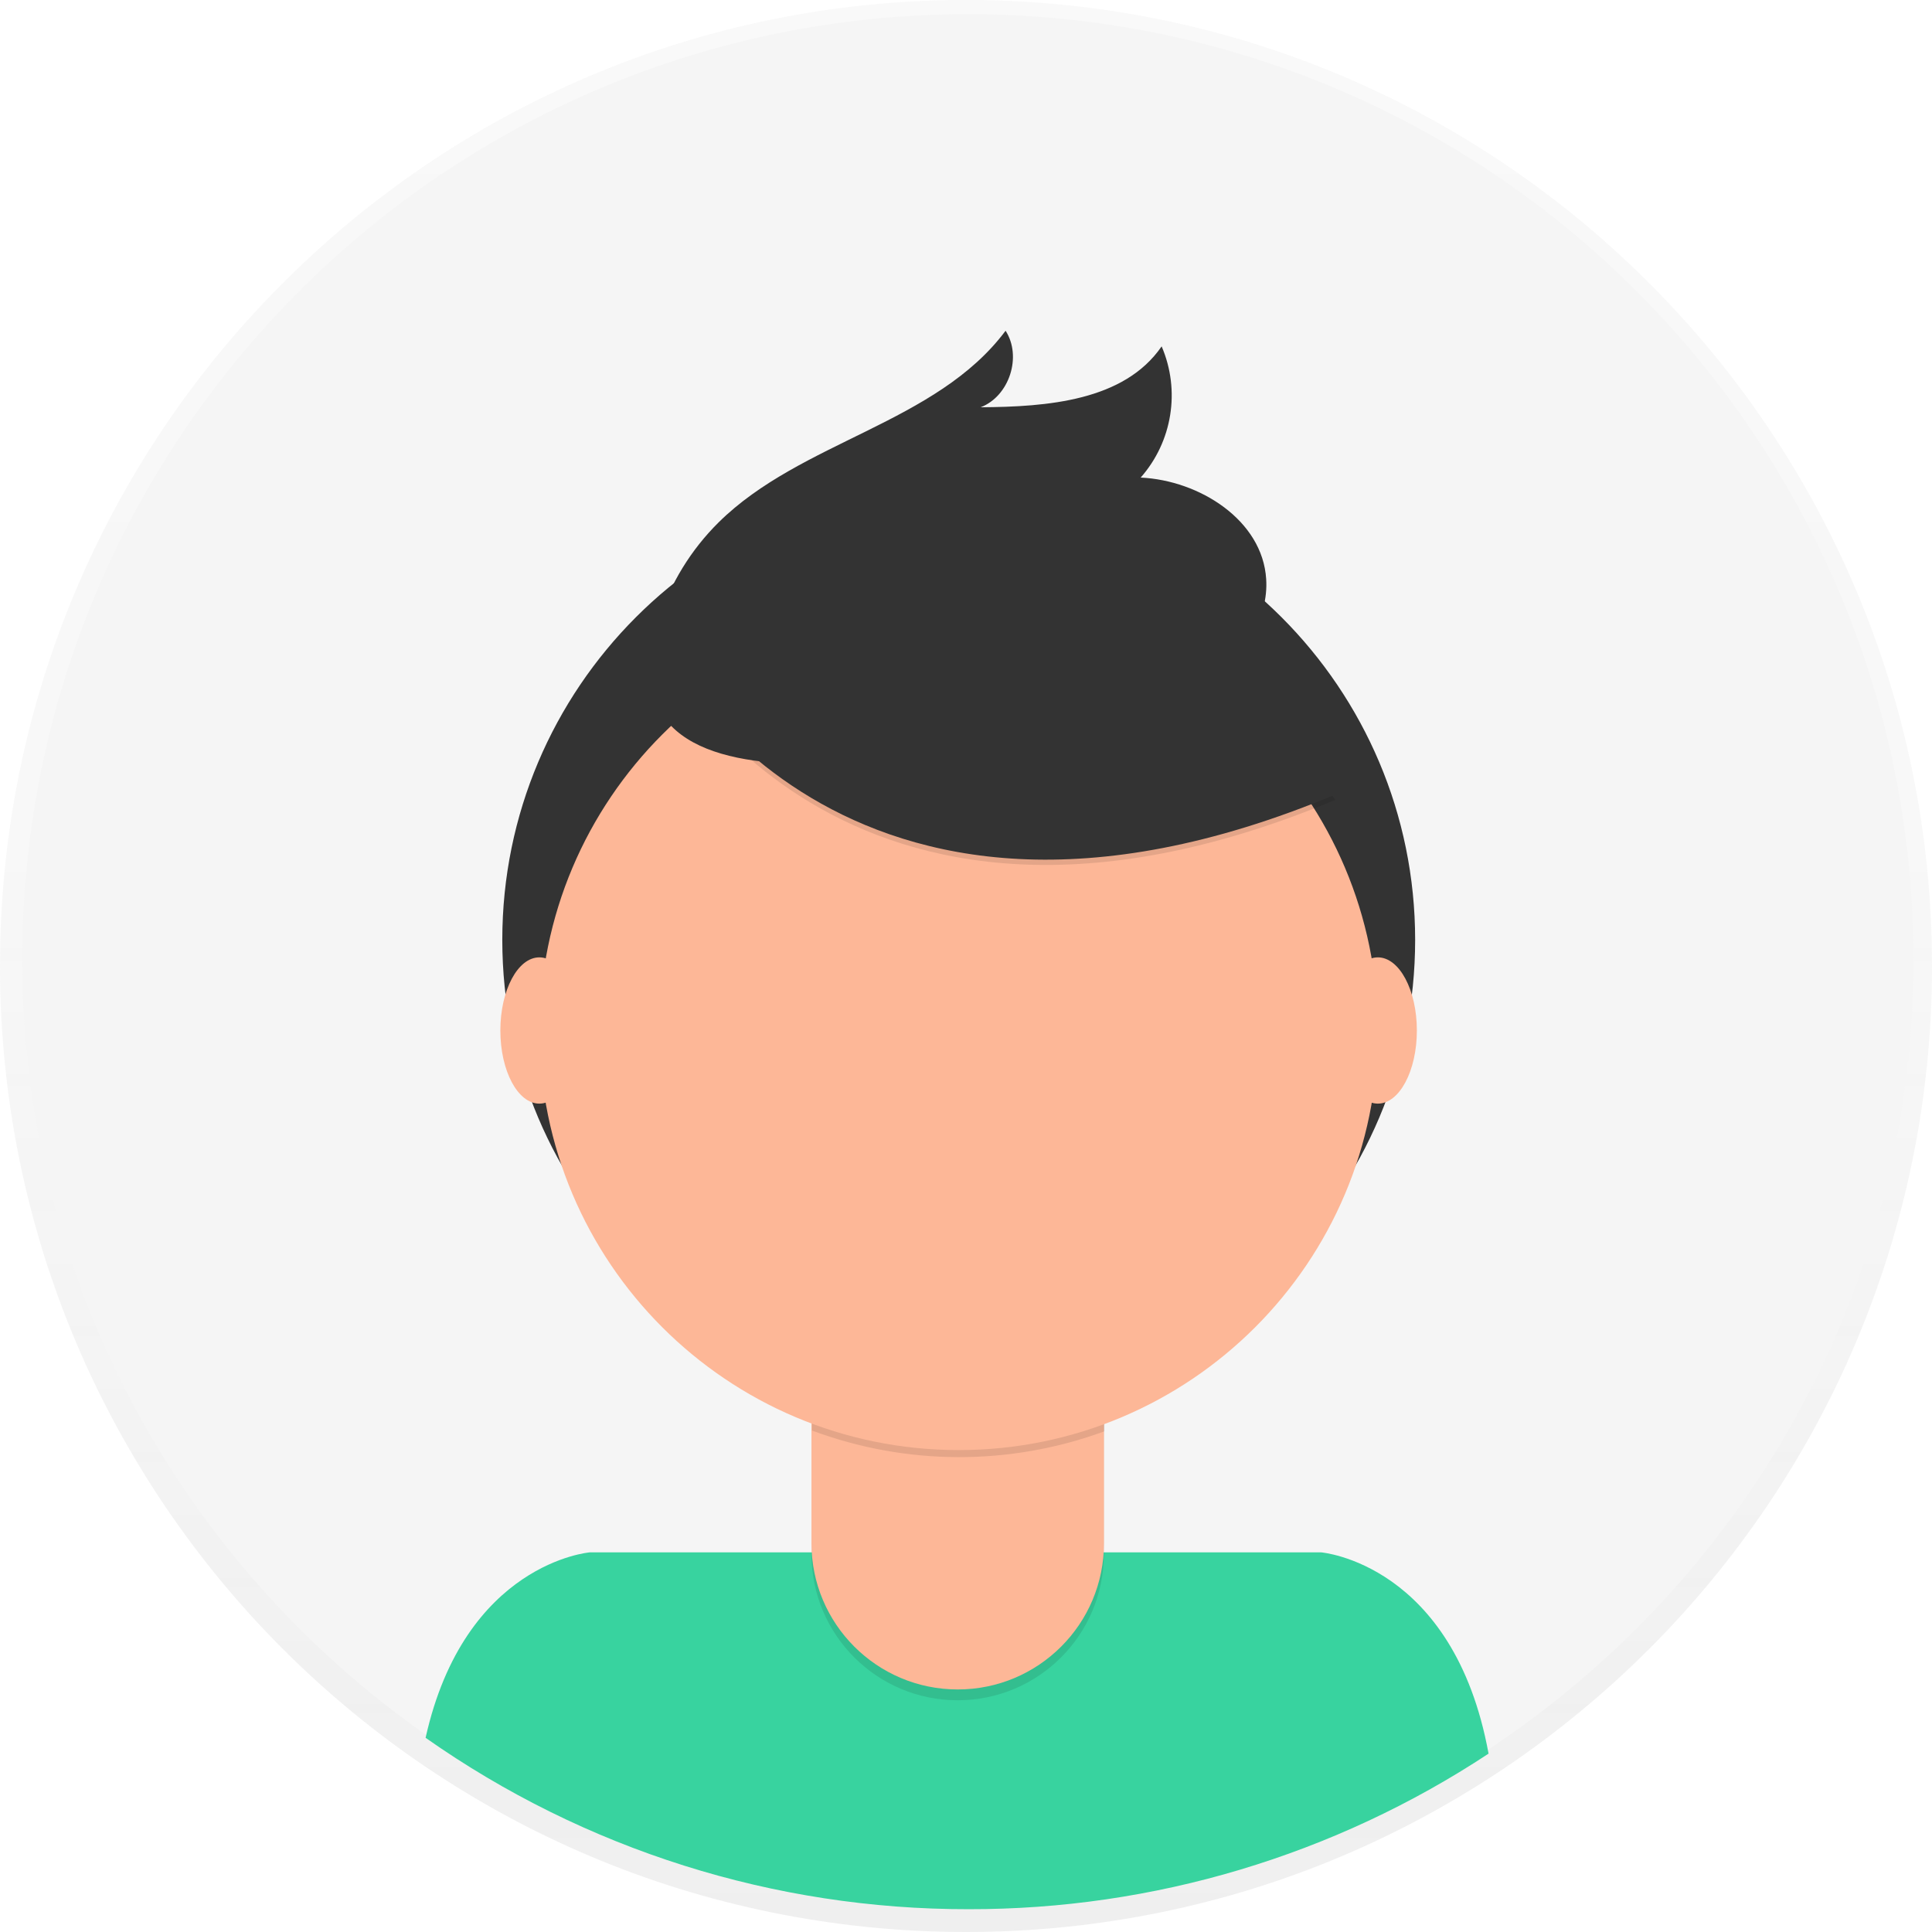
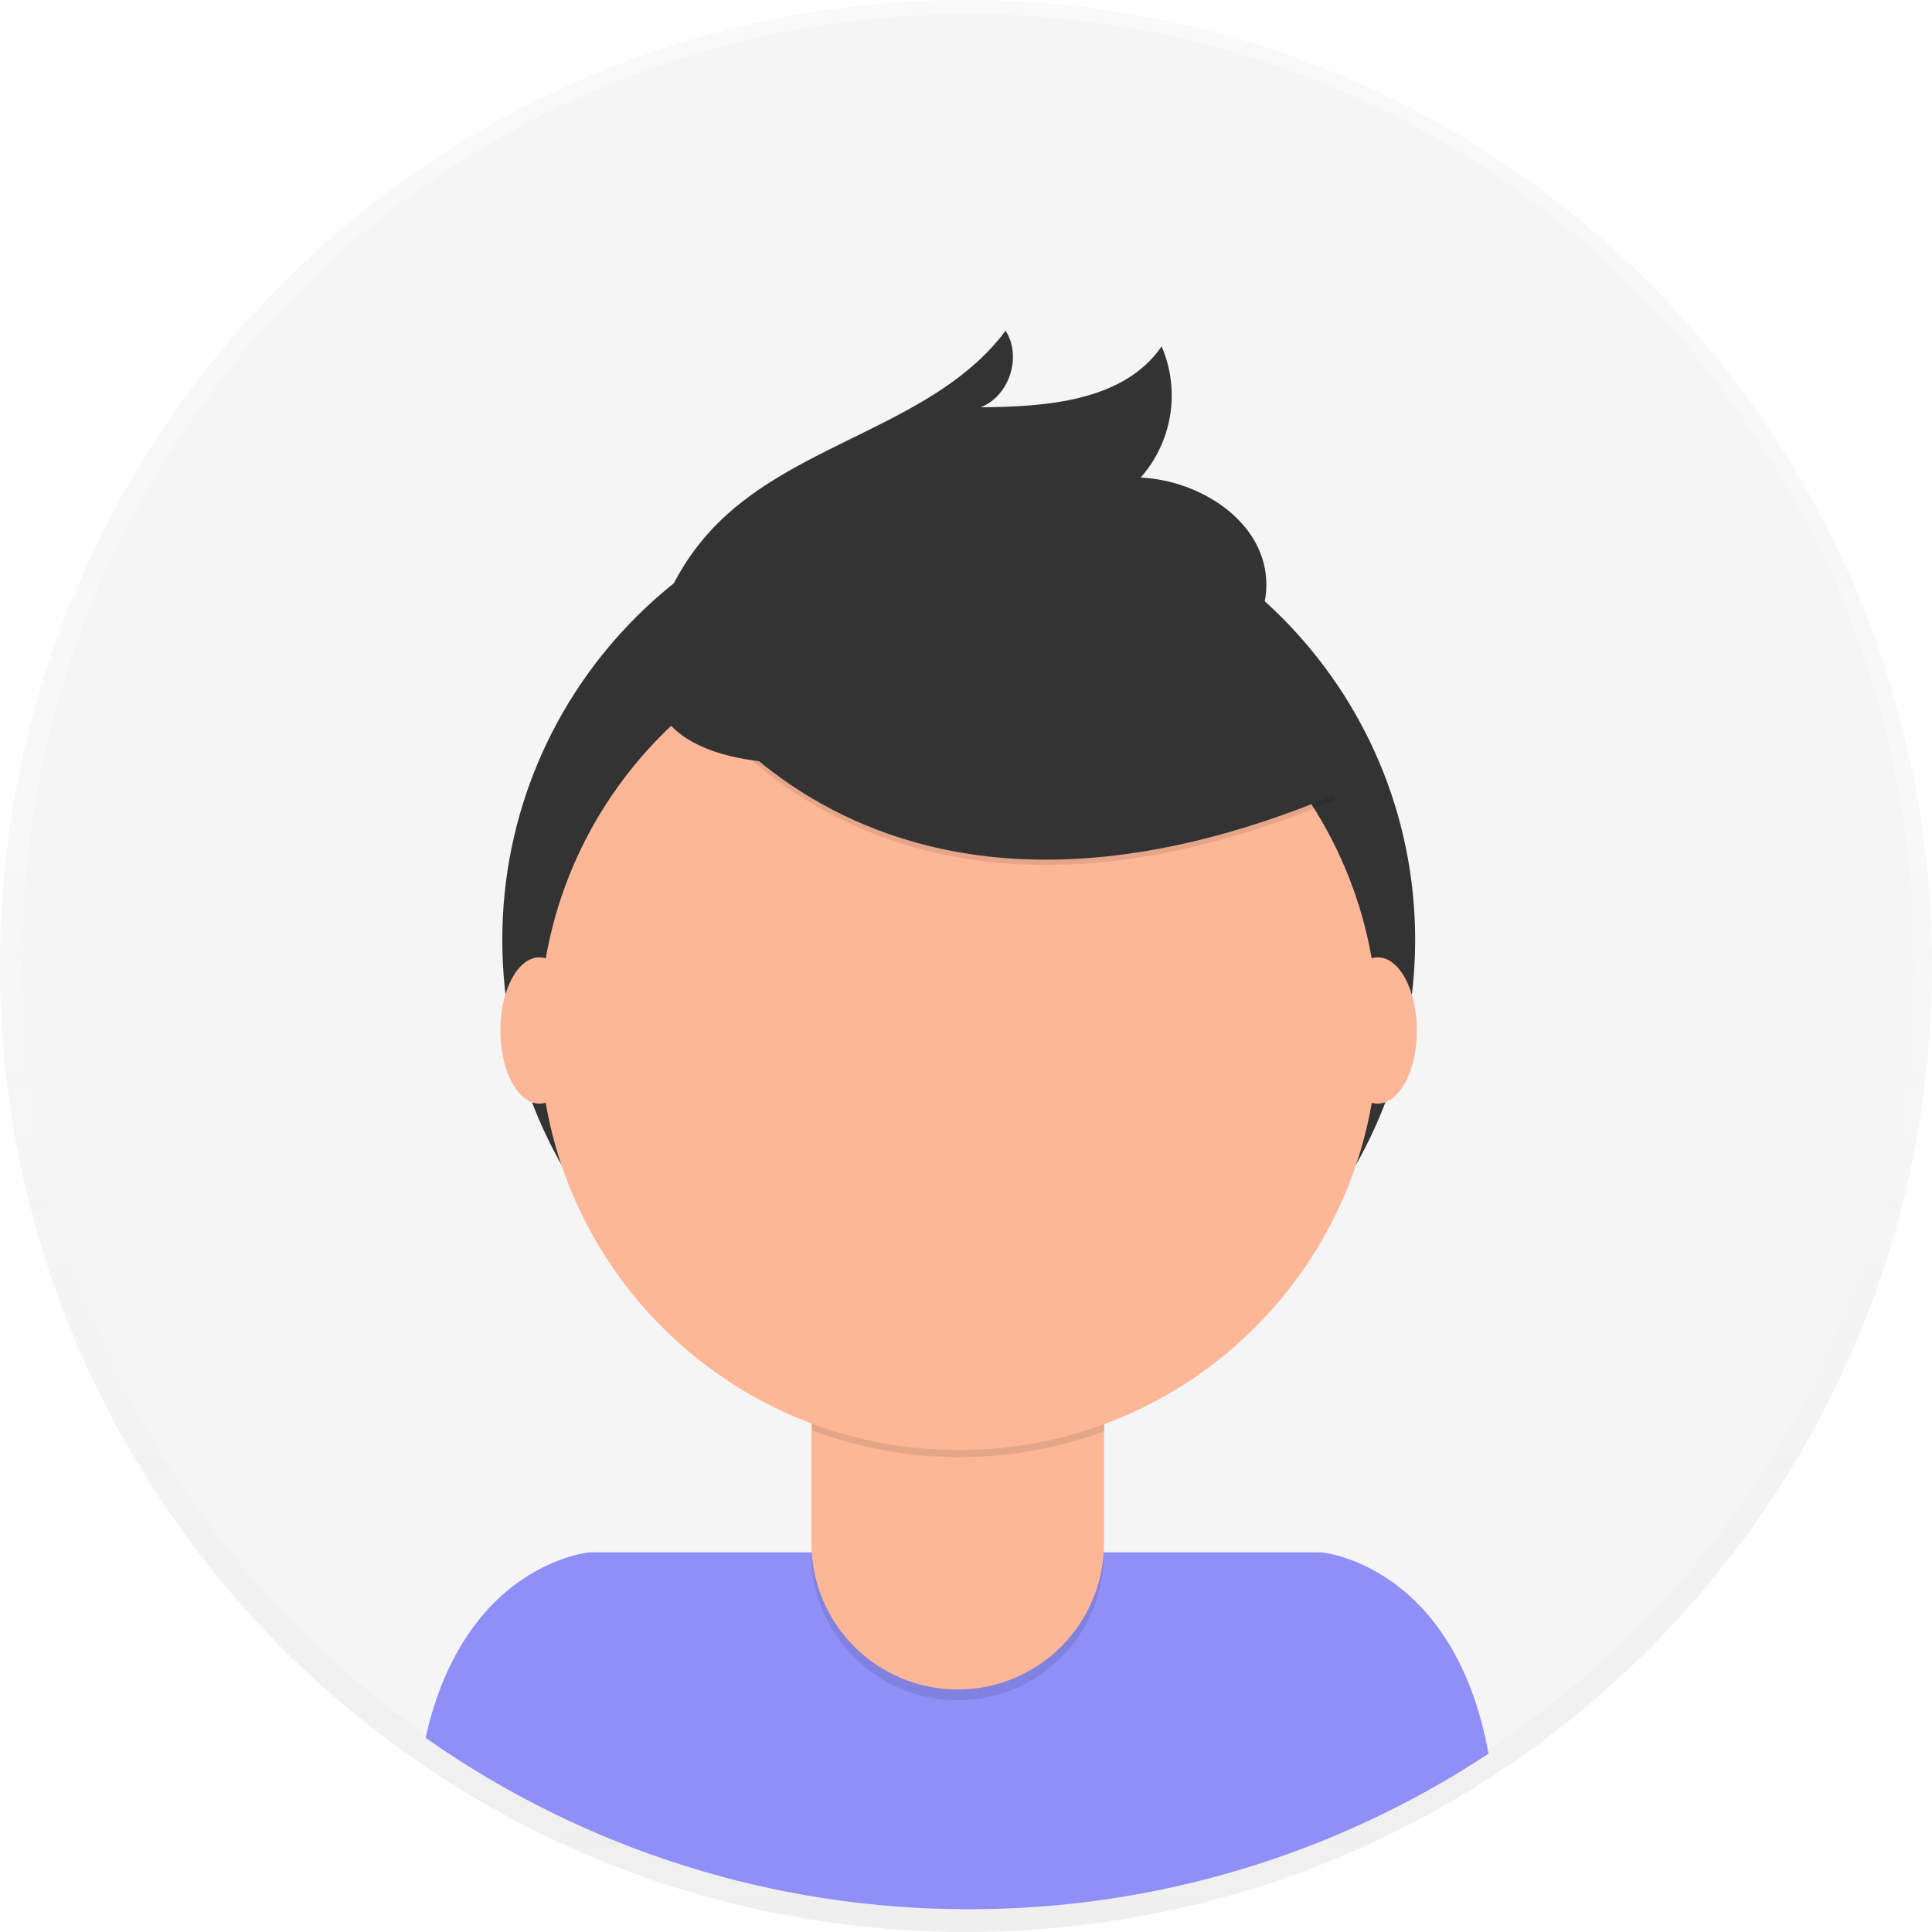
- <svg xmlns="http://www.w3.org/2000/svg" id="457bf273-24a3-4fd8-a857-e9b918267d6a" data-name="Layer 1" width="698" height="698" viewBox="0 0 698 698">
+ <svg xmlns="http://www.w3.org/2000/svg" width="698" height="698" data-name="Layer 1">
  <defs>
-     <linearGradient id="b247946c-c62f-4d08-994a-4c3d64e1e98f" x1="349" y1="698" x2="349" gradientUnits="userSpaceOnUse">
-       <stop offset="0" stop-color="gray" stop-opacity="0.25" />
-       <stop offset="0.54" stop-color="gray" stop-opacity="0.12" />
-       <stop offset="1" stop-color="gray" stop-opacity="0.1" />
+     <linearGradient y2="0" x2="0.5" y1="1" x1="0.5" id="b247946c-c62f-4d08-994a-4c3d64e1e98f">
+       <stop stop-opacity="0.25" stop-color="gray" offset="0" />
+       <stop stop-opacity="0.12" stop-color="gray" offset="0.54" />
+       <stop stop-opacity="0.1" stop-color="gray" offset="1" />
    </linearGradient>
  </defs>
-   <g opacity="0.5">
-     <circle cx="349" cy="349" r="349" fill="url(#b247946c-c62f-4d08-994a-4c3d64e1e98f)" />
+   <g>
+     <g id="svg_1" opacity="0.5">
+       <circle id="svg_2" fill="url(#b247946c-c62f-4d08-994a-4c3d64e1e98f)" r="349" cy="349" cx="349" />
+     </g>
+     <circle id="svg_3" fill="#f5f5f5" r="341.64" cy="346.77" cx="349.68" />
+     <path id="svg_4" fill="#8f8ff7" d="m350,689.76a340,340 0 0 0 187.79,-56.2c-12.59,-68.8 -60.5,-72.72 -60.5,-72.72l-264.2,0s-45.21,3.71 -59.33,67a340.07,340.07 0 0 0 196.24,61.92z" />
+     <circle id="svg_5" fill="#333" r="164.9" cy="339.57" cx="346.37" />
+     <path id="svg_6" opacity="0.1" d="m293.15,476.92l105.66,0a0,0 0 0 1 0,0l0,84.53a52.83,52.83 0 0 1 -52.81,52.83l0,0a52.83,52.83 0 0 1 -52.83,-52.83l0,-84.53a0,0 0 0 1 0,0l-0.02,0z" />
+     <path id="svg_7" fill="#fdb797" d="m296.5,473l99,0a3.35,3.35 0 0 1 3.35,3.35l0,81.18a52.83,52.83 0 0 1 -52.85,52.84l0,0a52.83,52.83 0 0 1 -52.83,-52.83l0,-81.19a3.35,3.35 0 0 1 3.33,-3.35z" />
+     <path id="svg_8" opacity="0.1" d="m293.34,516.82a152.07,152.07 0 0 0 105.66,0.29l0,-13l-105.66,0l0,12.71z" />
+     <circle id="svg_9" fill="#fdb797" r="151.45" cy="372.44" cx="346.37" />
+     <path id="svg_10" opacity="0.1" d="m238.49,234.68s63.83,129.56 243.88,54.32l-41.92,-65.73l-74.31,-26.67l-127.65,38.08z" />
+     <path id="svg_11" fill="#333" d="m238.49,232.78s63.83,129.56 243.88,54.3l-41.92,-65.73l-74.31,-26.67l-127.65,38.1z" />
+     <path id="svg_12" fill="#333" d="m237.93,224a87.49,87.49 0 0 1 21.69,-35.27c29.79,-29.45 78.63,-35.66 103.68,-69.24c6,9.32 1.36,23.65 -9,27.65c24,-0.16 51.81,-2.26 65.38,-22a44.89,44.89 0 0 1 -7.57,47.4c21.27,1 44,15.4 45.34,36.65c0.92,14.16 -8,27.56 -19.59,35.68s-25.71,11.85 -39.56,14.9c-40.44,8.93 -186.76,46.3 -160.37,-35.77z" />
+     <ellipse id="svg_13" fill="#fdb797" ry="26.42" rx="14.09" cy="372.3" cx="194.86" />
+     <ellipse id="svg_14" fill="#fdb797" ry="26.42" rx="14.09" cy="372.3" cx="497.8" />
  </g>
-   <circle cx="349.68" cy="346.77" r="341.64" fill="#f5f5f5" />
-   <path d="M601,790.76a340,340,0,0,0,187.79-56.2c-12.59-68.8-60.5-72.72-60.5-72.72H464.09s-45.21,3.71-59.33,67A340.07,340.07,0,0,0,601,790.76Z" transform="translate(-251 -101)" fill="#38d39f" />
-   <circle cx="346.37" cy="339.57" r="164.9" fill="#333" />
-   <path d="M293.15,476.92H398.81a0,0,0,0,1,0,0v84.53A52.83,52.83,0,0,1,346,614.28h0a52.83,52.83,0,0,1-52.83-52.83V476.92a0,0,0,0,1,0,0Z" opacity="0.1" />
-   <path d="M296.5,473h99a3.35,3.35,0,0,1,3.35,3.35v81.18A52.83,52.83,0,0,1,346,610.37h0a52.83,52.83,0,0,1-52.83-52.83V476.35A3.35,3.35,0,0,1,296.5,473Z" fill="#fdb797" />
-   <path d="M544.34,617.82a152.07,152.07,0,0,0,105.66.29v-13H544.34Z" transform="translate(-251 -101)" opacity="0.1" />
-   <circle cx="346.37" cy="372.44" r="151.45" fill="#fdb797" />
-   <path d="M489.49,335.68S553.32,465.24,733.37,390l-41.92-65.73-74.31-26.67Z" transform="translate(-251 -101)" opacity="0.1" />
-   <path d="M489.49,333.78s63.83,129.56,243.88,54.3l-41.92-65.73-74.31-26.67Z" transform="translate(-251 -101)" fill="#333" />
-   <path d="M488.93,325a87.49,87.49,0,0,1,21.69-35.27c29.79-29.45,78.63-35.66,103.68-69.24,6,9.32,1.36,23.65-9,27.65,24-.16,51.81-2.26,65.38-22a44.89,44.89,0,0,1-7.57,47.4c21.27,1,44,15.4,45.34,36.65.92,14.16-8,27.56-19.59,35.68s-25.71,11.85-39.56,14.9C608.86,369.7,462.54,407.07,488.93,325Z" transform="translate(-251 -101)" fill="#333" />
-   <ellipse cx="194.86" cy="372.3" rx="14.09" ry="26.42" fill="#fdb797" />
-   <ellipse cx="497.8" cy="372.3" rx="14.09" ry="26.42" fill="#fdb797" />
</svg>
